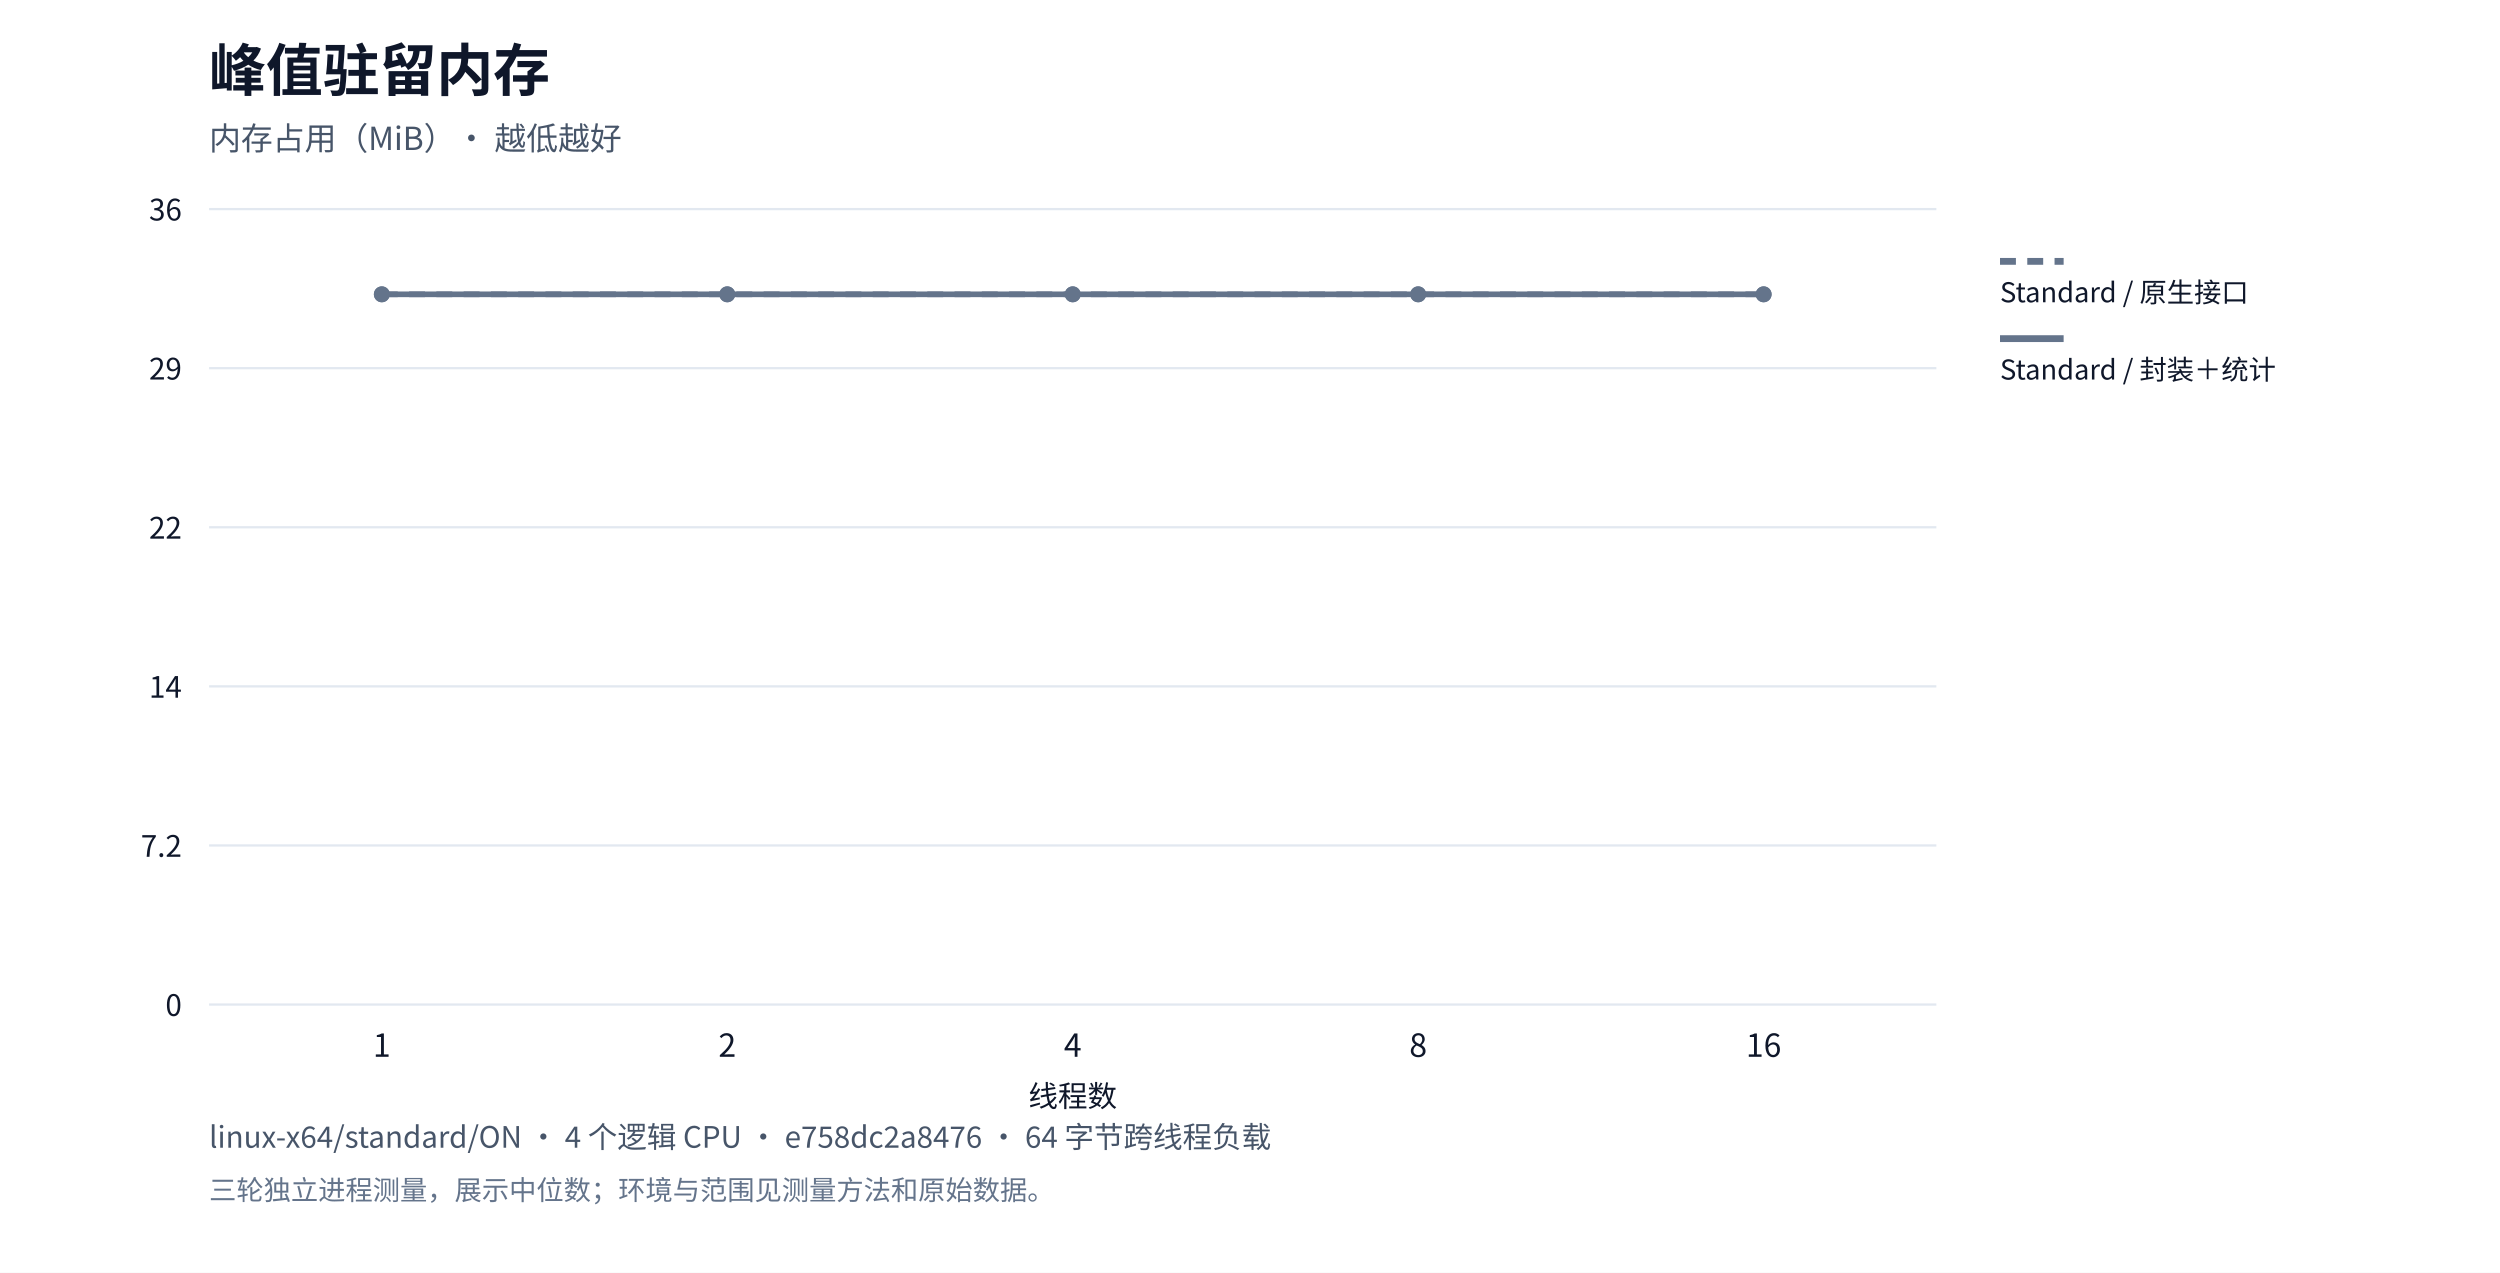
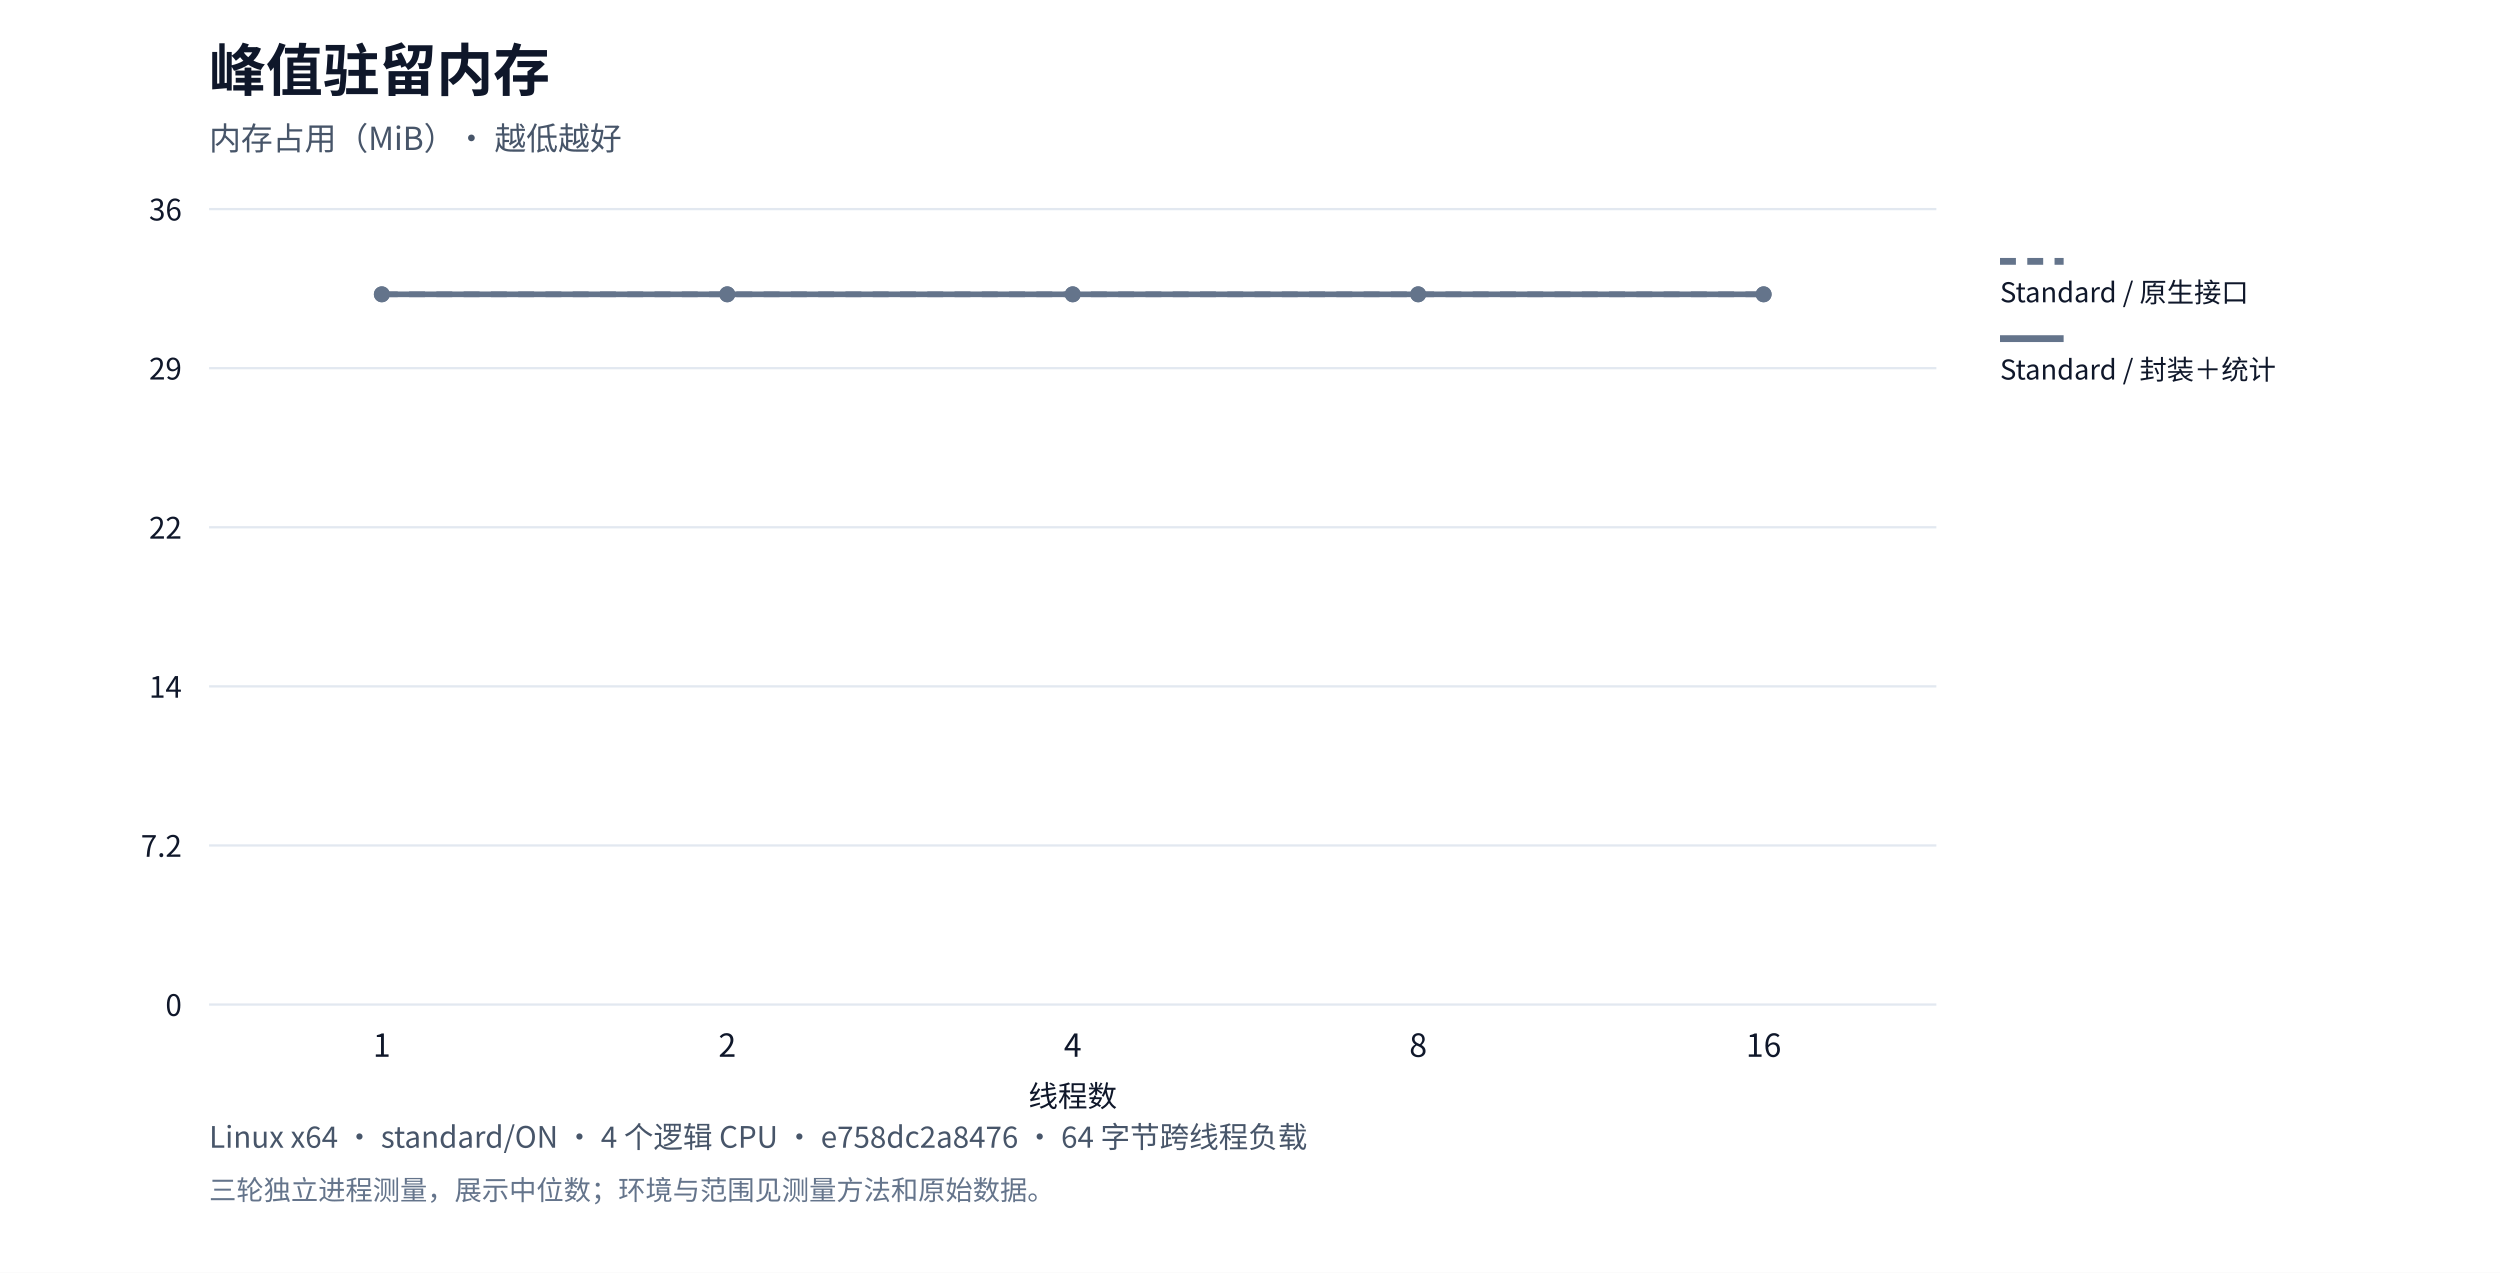
<svg xmlns="http://www.w3.org/2000/svg" xml:lang="zh-CN" viewBox="0 0 1100 560" role="img">
  <rect width="1100" height="560" fill="#ffffff" />
  <g font-family="system-ui,Segoe UI,Microsoft YaHei,PingFang SC,Noto Sans CJK SC,sans-serif" fill="#0f172a">
    <text x="92" y="40" font-size="25" font-weight="650">峰值驻留内存</text>
    <text x="92" y="66" font-size="14" fill="#475569">内存占用（MiB）· 越低越好</text>
    <path d="M92,442.0h760" stroke="#e2e8f0" />
    <text x="80" y="447.0" text-anchor="end" font-size="13">0</text>
    <path d="M92,372.0h760" stroke="#e2e8f0" />
    <text x="80" y="377.0" text-anchor="end" font-size="13">7.2</text>
    <path d="M92,302.0h760" stroke="#e2e8f0" />
    <text x="80" y="307.0" text-anchor="end" font-size="13">14</text>
    <path d="M92,232.0h760" stroke="#e2e8f0" />
    <text x="80" y="237.0" text-anchor="end" font-size="13">22</text>
    <path d="M92,162.0h760" stroke="#e2e8f0" />
    <text x="80" y="167.0" text-anchor="end" font-size="13">29</text>
    <path d="M92,92.0h760" stroke="#e2e8f0" />
    <text x="80" y="97.0" text-anchor="end" font-size="13">36</text>
    <text x="168.0" y="465" text-anchor="middle" font-size="14">1</text>
    <text x="320.0" y="465" text-anchor="middle" font-size="14">2</text>
    <text x="472.0" y="465" text-anchor="middle" font-size="14">4</text>
    <text x="624.0" y="465" text-anchor="middle" font-size="14">8</text>
    <text x="776.0" y="465" text-anchor="middle" font-size="14">16</text>
    <circle cx="168.0" cy="129.5" r="3.5" fill="#64748b" />
    <circle cx="320.0" cy="129.5" r="3.5" fill="#64748b" />
    <circle cx="472.0" cy="129.5" r="3.5" fill="#64748b" />
    <circle cx="624.0" cy="129.5" r="3.5" fill="#64748b" />
    <circle cx="776.0" cy="129.5" r="3.5" fill="#64748b" />
    <polyline points="168.0,129.5 320.0,129.5 472.0,129.5 624.0,129.5 776.0,129.5" fill="none" stroke="#64748b" stroke-width="2.5" stroke-dasharray="7 5" />
    <path d="M880,115h28" stroke="#64748b" stroke-width="3" stroke-dasharray="7 5" />
    <text x="880" y="133" font-size="12">Standard / 原生接口</text>
    <circle cx="168.0" cy="129.5" r="3.5" fill="#64748b" />
    <circle cx="320.0" cy="129.5" r="3.5" fill="#64748b" />
    <circle cx="472.0" cy="129.5" r="3.5" fill="#64748b" />
    <circle cx="624.0" cy="129.5" r="3.5" fill="#64748b" />
    <circle cx="776.0" cy="129.5" r="3.5" fill="#64748b" />
    <polyline points="168.0,129.5 320.0,129.5 472.0,129.5 624.0,129.5 776.0,129.5" fill="none" stroke="#64748b" stroke-width="2.5" />
    <path d="M880,149h28" stroke="#64748b" stroke-width="3" />
    <text x="880" y="167" font-size="12">Standard / 封装＋统计</text>
    <text x="472" y="487" text-anchor="middle" font-size="13">线程数</text>
-     <text x="92" y="505" font-size="13" fill="#475569">linux-x64/standard/ON · 4 个逻辑 CPU · e758dc2a8476 · 64 字节跨线程负载</text>
+     <text x="92" y="505" font-size="13" fill="#475569">Linux x64 · standard/ON · 4 个逻辑 CPU · e758dc2a8476 · 64 字节跨线程负载</text>
    <text x="92" y="528" font-size="12" fill="#64748b">三轮独立进程测量，展示中位数；环境与范围见测量方法和原始数据。</text>
  </g>
</svg>
